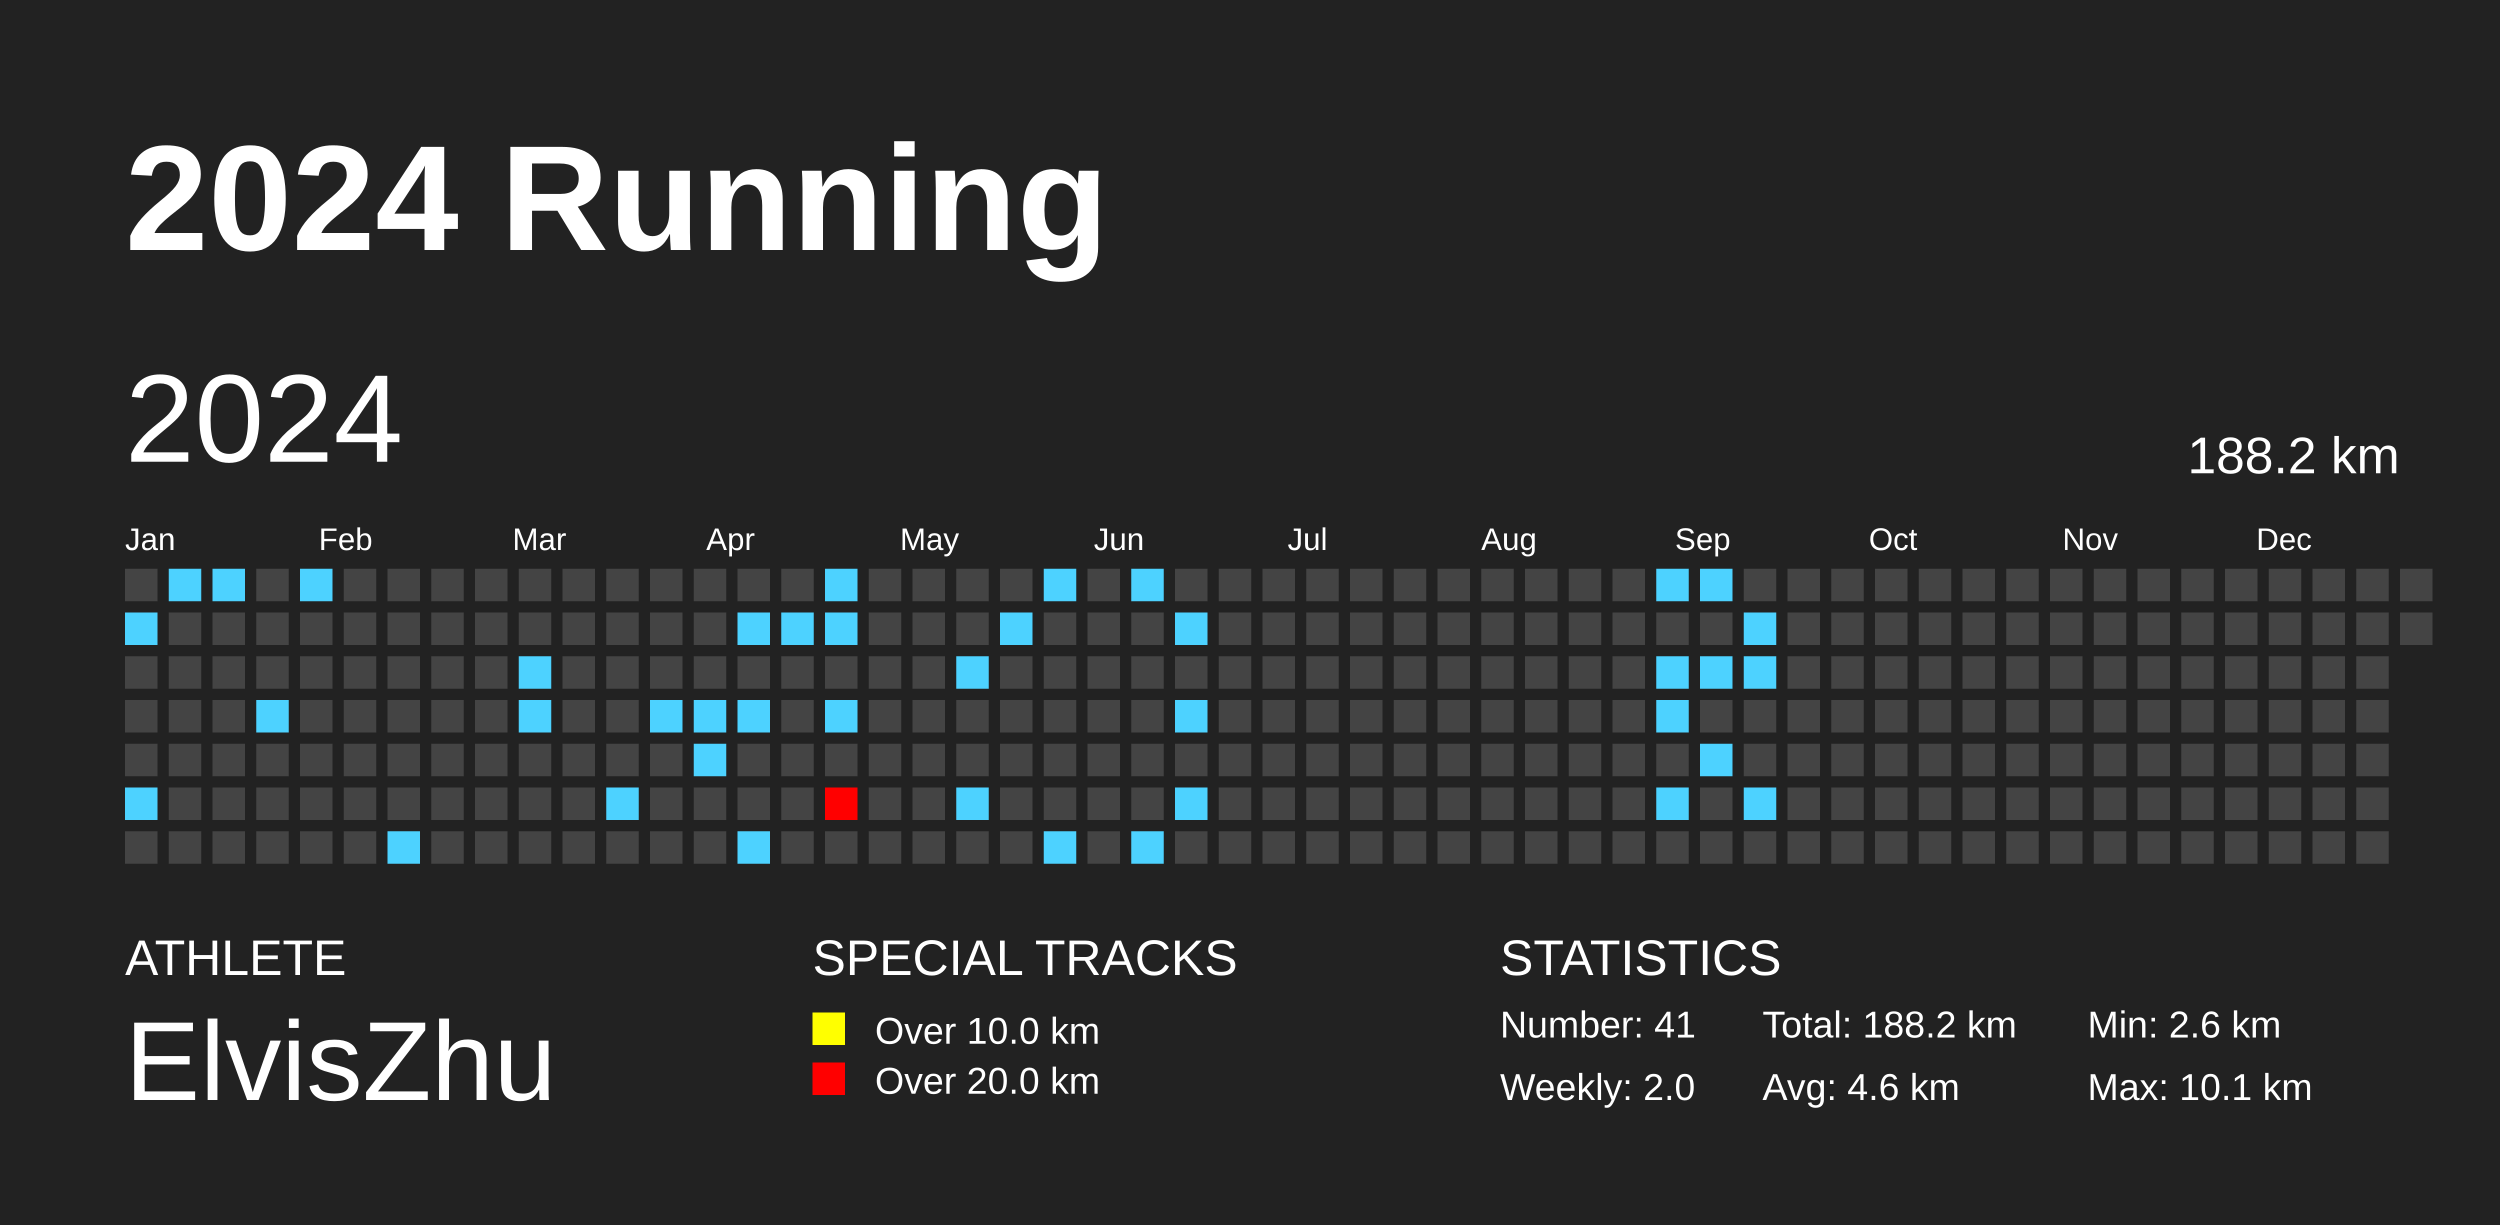
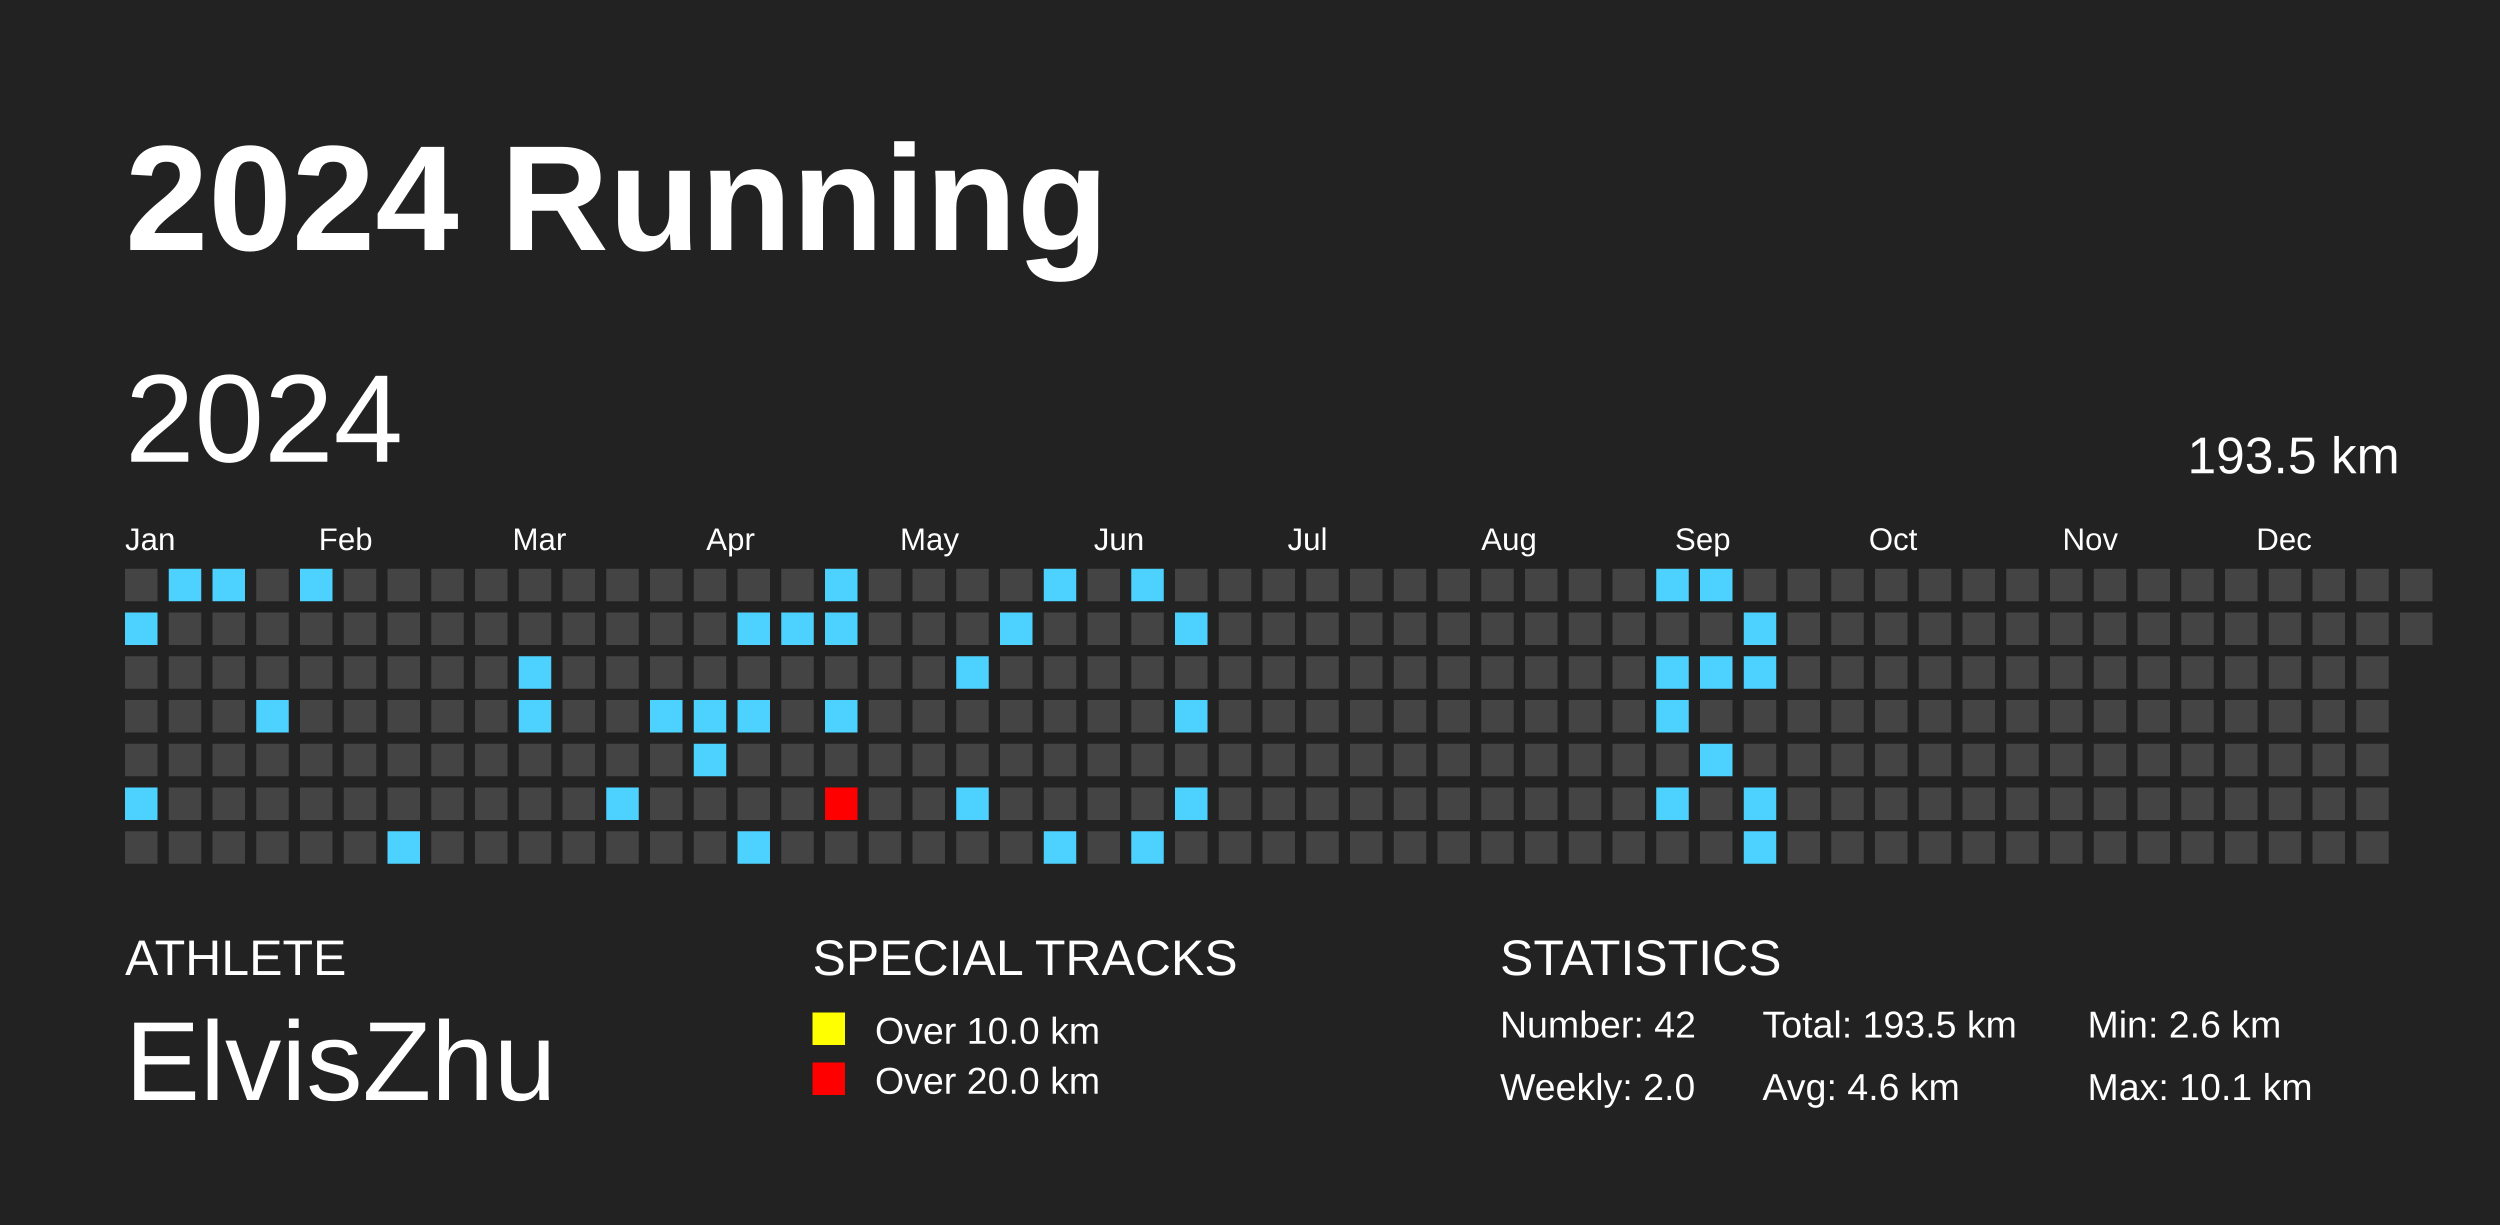
<svg xmlns="http://www.w3.org/2000/svg" baseProfile="full" height="98mm" version="1.1" viewBox="0,0,200,98" width="200mm">
  <defs />
  <rect fill="#222222" height="98" width="200" x="0" y="0" />
  <text fill="#FFFFFF" style="font-size:12px; font-family:Arial; font-weight:bold;" x="10" y="20">2024 Running</text>
  <text fill="#FFFFFF" style="font-size:4px; font-family:Arial" x="10" y="78">ATHLETE</text>
  <text fill="#FFFFFF" style="font-size:9px; font-family:Arial" x="10" y="88">ElvisZhu</text>
  <text fill="#FFFFFF" style="font-size:4px; font-family:Arial" x="65" y="78">SPECIAL TRACKS</text>
  <rect fill="yellow" height="2.6" width="2.6" x="65" y="81" />
  <text fill="#FFFFFF" style="font-size:3px; font-family:Arial" x="70" y="83.5">Over 10.0 km</text>
  <rect fill="red" height="2.6" width="2.6" x="65" y="85" />
  <text fill="#FFFFFF" style="font-size:3px; font-family:Arial" x="70" y="87.5">Over 20.0 km</text>
  <text fill="#FFFFFF" style="font-size:4px; font-family:Arial" x="120" y="78">STATISTICS</text>
-   <text fill="#FFFFFF" style="font-size:3px; font-family:Arial" x="120" y="83">Number: 41</text>
+   <text fill="#FFFFFF" style="font-size:3px; font-family:Arial" x="120" y="83">Number: 42</text>
  <text fill="#FFFFFF" style="font-size:3px; font-family:Arial" x="120" y="88">Weekly: 2.0</text>
-   <text fill="#FFFFFF" style="font-size:3px; font-family:Arial" x="141" y="83">Total: 188.2 km</text>
+   <text fill="#FFFFFF" style="font-size:3px; font-family:Arial" x="141" y="83">Total: 193.5 km</text>
  <text fill="#FFFFFF" style="font-size:3px; font-family:Arial" x="141" y="88">Avg: 4.6 km</text>
  <text fill="#FFFFFF" style="font-size:3px; font-family:Arial" x="167" y="83">Min: 2.6 km</text>
  <text fill="#FFFFFF" style="font-size:3px; font-family:Arial" x="167" y="88">Max: 10.1 km</text>
  <text dominant-baseline="hanging" fill="#FFFFFF" style="font-size:10.0px; font-family:Arial;" x="10" y="30">2024</text>
-   <text dominant-baseline="hanging" fill="#FFFFFF" style="font-size:4.125px; font-family:Arial;" x="175" y="35">188.2 km</text>
+   <text dominant-baseline="hanging" fill="#FFFFFF" style="font-size:4.125px; font-family:Arial;" x="175" y="35">193.5 km</text>
  <text fill="#FFFFFF" style="font-size:2.5px; font-family:Arial" x="10.0" y="44">Jan</text>
  <text fill="#FFFFFF" style="font-size:2.5px; font-family:Arial" x="25.5" y="44">Feb</text>
  <text fill="#FFFFFF" style="font-size:2.5px; font-family:Arial" x="41.0" y="44">Mar</text>
  <text fill="#FFFFFF" style="font-size:2.5px; font-family:Arial" x="56.5" y="44">Apr</text>
  <text fill="#FFFFFF" style="font-size:2.5px; font-family:Arial" x="72.0" y="44">May</text>
  <text fill="#FFFFFF" style="font-size:2.5px; font-family:Arial" x="87.5" y="44">Jun</text>
  <text fill="#FFFFFF" style="font-size:2.5px; font-family:Arial" x="103.0" y="44">Jul</text>
  <text fill="#FFFFFF" style="font-size:2.5px; font-family:Arial" x="118.5" y="44">Aug</text>
  <text fill="#FFFFFF" style="font-size:2.5px; font-family:Arial" x="134.0" y="44">Sep</text>
  <text fill="#FFFFFF" style="font-size:2.5px; font-family:Arial" x="149.5" y="44">Oct</text>
  <text fill="#FFFFFF" style="font-size:2.5px; font-family:Arial" x="165.0" y="44">Nov</text>
  <text fill="#FFFFFF" style="font-size:2.5px; font-family:Arial" x="180.5" y="44">Dec</text>
  <rect fill="#444444" height="2.6" width="2.6" x="10.0" y="45.5" />
  <rect fill="#4dd2ff" height="2.6" width="2.6" x="10.0" y="49.0" />
  <rect fill="#444444" height="2.6" width="2.6" x="10.0" y="52.5" />
  <rect fill="#444444" height="2.6" width="2.6" x="10.0" y="56.0" />
  <rect fill="#444444" height="2.6" width="2.6" x="10.0" y="59.5" />
  <rect fill="#4dd2ff" height="2.6" width="2.6" x="10.0" y="63.0" />
  <rect fill="#444444" height="2.6" width="2.6" x="10.0" y="66.5" />
  <rect fill="#4dd2ff" height="2.6" width="2.6" x="13.5" y="45.5" />
  <rect fill="#444444" height="2.6" width="2.6" x="13.5" y="49.0" />
  <rect fill="#444444" height="2.6" width="2.6" x="13.5" y="52.5" />
  <rect fill="#444444" height="2.6" width="2.6" x="13.5" y="56.0" />
  <rect fill="#444444" height="2.6" width="2.6" x="13.5" y="59.5" />
  <rect fill="#444444" height="2.6" width="2.6" x="13.5" y="63.0" />
  <rect fill="#444444" height="2.6" width="2.6" x="13.5" y="66.5" />
  <rect fill="#4dd2ff" height="2.6" width="2.6" x="17.0" y="45.5" />
  <rect fill="#444444" height="2.6" width="2.6" x="17.0" y="49.0" />
  <rect fill="#444444" height="2.6" width="2.6" x="17.0" y="52.5" />
  <rect fill="#444444" height="2.6" width="2.6" x="17.0" y="56.0" />
  <rect fill="#444444" height="2.6" width="2.6" x="17.0" y="59.5" />
  <rect fill="#444444" height="2.6" width="2.6" x="17.0" y="63.0" />
  <rect fill="#444444" height="2.6" width="2.6" x="17.0" y="66.5" />
  <rect fill="#444444" height="2.6" width="2.6" x="20.5" y="45.5" />
  <rect fill="#444444" height="2.6" width="2.6" x="20.5" y="49.0" />
  <rect fill="#444444" height="2.6" width="2.6" x="20.5" y="52.5" />
  <rect fill="#4dd2ff" height="2.6" width="2.6" x="20.5" y="56.0" />
  <rect fill="#444444" height="2.6" width="2.6" x="20.5" y="59.5" />
  <rect fill="#444444" height="2.6" width="2.6" x="20.5" y="63.0" />
  <rect fill="#444444" height="2.6" width="2.6" x="20.5" y="66.5" />
  <rect fill="#4dd2ff" height="2.6" width="2.6" x="24.0" y="45.5" />
  <rect fill="#444444" height="2.6" width="2.6" x="24.0" y="49.0" />
  <rect fill="#444444" height="2.6" width="2.6" x="24.0" y="52.5" />
  <rect fill="#444444" height="2.6" width="2.6" x="24.0" y="56.0" />
  <rect fill="#444444" height="2.6" width="2.6" x="24.0" y="59.5" />
  <rect fill="#444444" height="2.6" width="2.6" x="24.0" y="63.0" />
  <rect fill="#444444" height="2.6" width="2.6" x="24.0" y="66.5" />
  <rect fill="#444444" height="2.6" width="2.6" x="27.5" y="45.5" />
  <rect fill="#444444" height="2.6" width="2.6" x="27.5" y="49.0" />
  <rect fill="#444444" height="2.6" width="2.6" x="27.5" y="52.5" />
  <rect fill="#444444" height="2.6" width="2.6" x="27.5" y="56.0" />
  <rect fill="#444444" height="2.6" width="2.6" x="27.5" y="59.5" />
  <rect fill="#444444" height="2.6" width="2.6" x="27.5" y="63.0" />
  <rect fill="#444444" height="2.6" width="2.6" x="27.5" y="66.5" />
  <rect fill="#444444" height="2.6" width="2.6" x="31.0" y="45.5" />
  <rect fill="#444444" height="2.6" width="2.6" x="31.0" y="49.0" />
  <rect fill="#444444" height="2.6" width="2.6" x="31.0" y="52.5" />
  <rect fill="#444444" height="2.6" width="2.6" x="31.0" y="56.0" />
  <rect fill="#444444" height="2.6" width="2.6" x="31.0" y="59.5" />
  <rect fill="#444444" height="2.6" width="2.6" x="31.0" y="63.0" />
  <rect fill="#4dd2ff" height="2.6" width="2.6" x="31.0" y="66.5" />
  <rect fill="#444444" height="2.6" width="2.6" x="34.5" y="45.5" />
  <rect fill="#444444" height="2.6" width="2.6" x="34.5" y="49.0" />
  <rect fill="#444444" height="2.6" width="2.6" x="34.5" y="52.5" />
  <rect fill="#444444" height="2.6" width="2.6" x="34.5" y="56.0" />
  <rect fill="#444444" height="2.6" width="2.6" x="34.5" y="59.5" />
  <rect fill="#444444" height="2.6" width="2.6" x="34.5" y="63.0" />
  <rect fill="#444444" height="2.6" width="2.6" x="34.5" y="66.5" />
  <rect fill="#444444" height="2.6" width="2.6" x="38.0" y="45.5" />
  <rect fill="#444444" height="2.6" width="2.6" x="38.0" y="49.0" />
  <rect fill="#444444" height="2.6" width="2.6" x="38.0" y="52.5" />
  <rect fill="#444444" height="2.6" width="2.6" x="38.0" y="56.0" />
  <rect fill="#444444" height="2.6" width="2.6" x="38.0" y="59.5" />
  <rect fill="#444444" height="2.6" width="2.6" x="38.0" y="63.0" />
  <rect fill="#444444" height="2.6" width="2.6" x="38.0" y="66.5" />
  <rect fill="#444444" height="2.6" width="2.6" x="41.5" y="45.5" />
  <rect fill="#444444" height="2.6" width="2.6" x="41.5" y="49.0" />
  <rect fill="#4dd2ff" height="2.6" width="2.6" x="41.5" y="52.5" />
  <rect fill="#4dd2ff" height="2.6" width="2.6" x="41.5" y="56.0" />
  <rect fill="#444444" height="2.6" width="2.6" x="41.5" y="59.5" />
  <rect fill="#444444" height="2.6" width="2.6" x="41.5" y="63.0" />
  <rect fill="#444444" height="2.6" width="2.6" x="41.5" y="66.5" />
  <rect fill="#444444" height="2.6" width="2.6" x="45.0" y="45.5" />
  <rect fill="#444444" height="2.6" width="2.6" x="45.0" y="49.0" />
  <rect fill="#444444" height="2.6" width="2.6" x="45.0" y="52.5" />
  <rect fill="#444444" height="2.6" width="2.6" x="45.0" y="56.0" />
  <rect fill="#444444" height="2.6" width="2.6" x="45.0" y="59.5" />
  <rect fill="#444444" height="2.6" width="2.6" x="45.0" y="63.0" />
  <rect fill="#444444" height="2.6" width="2.6" x="45.0" y="66.5" />
  <rect fill="#444444" height="2.6" width="2.6" x="48.5" y="45.5" />
  <rect fill="#444444" height="2.6" width="2.6" x="48.5" y="49.0" />
  <rect fill="#444444" height="2.6" width="2.6" x="48.5" y="52.5" />
  <rect fill="#444444" height="2.6" width="2.6" x="48.5" y="56.0" />
  <rect fill="#444444" height="2.6" width="2.6" x="48.5" y="59.5" />
  <rect fill="#4dd2ff" height="2.6" width="2.6" x="48.5" y="63.0" />
  <rect fill="#444444" height="2.6" width="2.6" x="48.5" y="66.5" />
  <rect fill="#444444" height="2.6" width="2.6" x="52.0" y="45.5" />
  <rect fill="#444444" height="2.6" width="2.6" x="52.0" y="49.0" />
  <rect fill="#444444" height="2.6" width="2.6" x="52.0" y="52.5" />
  <rect fill="#4dd2ff" height="2.6" width="2.6" x="52.0" y="56.0" />
  <rect fill="#444444" height="2.6" width="2.6" x="52.0" y="59.5" />
  <rect fill="#444444" height="2.6" width="2.6" x="52.0" y="63.0" />
  <rect fill="#444444" height="2.6" width="2.6" x="52.0" y="66.5" />
  <rect fill="#444444" height="2.6" width="2.6" x="55.5" y="45.5" />
  <rect fill="#444444" height="2.6" width="2.6" x="55.5" y="49.0" />
  <rect fill="#444444" height="2.6" width="2.6" x="55.5" y="52.5" />
  <rect fill="#4dd2ff" height="2.6" width="2.6" x="55.5" y="56.0" />
  <rect fill="#4dd2ff" height="2.6" width="2.6" x="55.5" y="59.5" />
  <rect fill="#444444" height="2.6" width="2.6" x="55.5" y="63.0" />
  <rect fill="#444444" height="2.6" width="2.6" x="55.5" y="66.5" />
  <rect fill="#444444" height="2.6" width="2.6" x="59.0" y="45.5" />
  <rect fill="#4dd2ff" height="2.6" width="2.6" x="59.0" y="49.0" />
  <rect fill="#444444" height="2.6" width="2.6" x="59.0" y="52.5" />
  <rect fill="#4dd2ff" height="2.6" width="2.6" x="59.0" y="56.0" />
  <rect fill="#444444" height="2.6" width="2.6" x="59.0" y="59.5" />
  <rect fill="#444444" height="2.6" width="2.6" x="59.0" y="63.0" />
  <rect fill="#4dd2ff" height="2.6" width="2.6" x="59.0" y="66.5" />
  <rect fill="#444444" height="2.6" width="2.6" x="62.5" y="45.5" />
  <rect fill="#4dd2ff" height="2.6" width="2.6" x="62.5" y="49.0" />
  <rect fill="#444444" height="2.6" width="2.6" x="62.5" y="52.5" />
  <rect fill="#444444" height="2.6" width="2.6" x="62.5" y="56.0" />
  <rect fill="#444444" height="2.6" width="2.6" x="62.5" y="59.5" />
  <rect fill="#444444" height="2.6" width="2.6" x="62.5" y="63.0" />
  <rect fill="#444444" height="2.6" width="2.6" x="62.5" y="66.5" />
  <rect fill="#4dd2ff" height="2.6" width="2.6" x="66.0" y="45.5" />
  <rect fill="#4dd2ff" height="2.6" width="2.6" x="66.0" y="49.0" />
  <rect fill="#444444" height="2.6" width="2.6" x="66.0" y="52.5" />
  <rect fill="#4dd2ff" height="2.6" width="2.6" x="66.0" y="56.0" />
  <rect fill="#444444" height="2.6" width="2.6" x="66.0" y="59.5" />
  <rect fill="#ff0000" height="2.6" width="2.6" x="66.0" y="63.0" />
  <rect fill="#444444" height="2.6" width="2.6" x="66.0" y="66.5" />
  <rect fill="#444444" height="2.6" width="2.6" x="69.5" y="45.5" />
  <rect fill="#444444" height="2.6" width="2.6" x="69.5" y="49.0" />
  <rect fill="#444444" height="2.6" width="2.6" x="69.5" y="52.5" />
  <rect fill="#444444" height="2.6" width="2.6" x="69.5" y="56.0" />
  <rect fill="#444444" height="2.6" width="2.6" x="69.5" y="59.5" />
  <rect fill="#444444" height="2.6" width="2.6" x="69.5" y="63.0" />
  <rect fill="#444444" height="2.6" width="2.6" x="69.5" y="66.5" />
  <rect fill="#444444" height="2.6" width="2.6" x="73.0" y="45.5" />
  <rect fill="#444444" height="2.6" width="2.6" x="73.0" y="49.0" />
  <rect fill="#444444" height="2.6" width="2.6" x="73.0" y="52.5" />
  <rect fill="#444444" height="2.6" width="2.6" x="73.0" y="56.0" />
  <rect fill="#444444" height="2.6" width="2.6" x="73.0" y="59.5" />
  <rect fill="#444444" height="2.6" width="2.6" x="73.0" y="63.0" />
  <rect fill="#444444" height="2.6" width="2.6" x="73.0" y="66.5" />
  <rect fill="#444444" height="2.6" width="2.6" x="76.5" y="45.5" />
  <rect fill="#444444" height="2.6" width="2.6" x="76.5" y="49.0" />
  <rect fill="#4dd2ff" height="2.6" width="2.6" x="76.5" y="52.5" />
  <rect fill="#444444" height="2.6" width="2.6" x="76.5" y="56.0" />
  <rect fill="#444444" height="2.6" width="2.6" x="76.5" y="59.5" />
  <rect fill="#4dd2ff" height="2.6" width="2.6" x="76.5" y="63.0" />
  <rect fill="#444444" height="2.6" width="2.6" x="76.5" y="66.5" />
  <rect fill="#444444" height="2.6" width="2.6" x="80.0" y="45.5" />
  <rect fill="#4dd2ff" height="2.6" width="2.6" x="80.0" y="49.0" />
  <rect fill="#444444" height="2.6" width="2.6" x="80.0" y="52.5" />
  <rect fill="#444444" height="2.6" width="2.6" x="80.0" y="56.0" />
  <rect fill="#444444" height="2.6" width="2.6" x="80.0" y="59.5" />
  <rect fill="#444444" height="2.6" width="2.6" x="80.0" y="63.0" />
  <rect fill="#444444" height="2.6" width="2.6" x="80.0" y="66.5" />
  <rect fill="#4dd2ff" height="2.6" width="2.6" x="83.5" y="45.5" />
  <rect fill="#444444" height="2.6" width="2.6" x="83.5" y="49.0" />
  <rect fill="#444444" height="2.6" width="2.6" x="83.5" y="52.5" />
  <rect fill="#444444" height="2.6" width="2.6" x="83.5" y="56.0" />
  <rect fill="#444444" height="2.6" width="2.6" x="83.5" y="59.5" />
  <rect fill="#444444" height="2.6" width="2.6" x="83.5" y="63.0" />
  <rect fill="#4dd2ff" height="2.6" width="2.6" x="83.5" y="66.5" />
  <rect fill="#444444" height="2.6" width="2.6" x="87.0" y="45.5" />
  <rect fill="#444444" height="2.6" width="2.6" x="87.0" y="49.0" />
  <rect fill="#444444" height="2.6" width="2.6" x="87.0" y="52.5" />
  <rect fill="#444444" height="2.6" width="2.6" x="87.0" y="56.0" />
  <rect fill="#444444" height="2.6" width="2.6" x="87.0" y="59.5" />
  <rect fill="#444444" height="2.6" width="2.6" x="87.0" y="63.0" />
  <rect fill="#444444" height="2.6" width="2.6" x="87.0" y="66.5" />
  <rect fill="#4dd2ff" height="2.6" width="2.6" x="90.5" y="45.5" />
  <rect fill="#444444" height="2.6" width="2.6" x="90.5" y="49.0" />
  <rect fill="#444444" height="2.6" width="2.6" x="90.5" y="52.5" />
  <rect fill="#444444" height="2.6" width="2.6" x="90.5" y="56.0" />
  <rect fill="#444444" height="2.6" width="2.6" x="90.5" y="59.5" />
  <rect fill="#444444" height="2.6" width="2.6" x="90.5" y="63.0" />
  <rect fill="#4dd2ff" height="2.6" width="2.6" x="90.5" y="66.5" />
  <rect fill="#444444" height="2.6" width="2.6" x="94.0" y="45.5" />
  <rect fill="#4dd2ff" height="2.6" width="2.6" x="94.0" y="49.0" />
  <rect fill="#444444" height="2.6" width="2.6" x="94.0" y="52.5" />
  <rect fill="#4dd2ff" height="2.6" width="2.6" x="94.0" y="56.0" />
  <rect fill="#444444" height="2.6" width="2.6" x="94.0" y="59.5" />
  <rect fill="#4dd2ff" height="2.6" width="2.6" x="94.0" y="63.0" />
  <rect fill="#444444" height="2.6" width="2.6" x="94.0" y="66.5" />
  <rect fill="#444444" height="2.6" width="2.6" x="97.5" y="45.5" />
  <rect fill="#444444" height="2.6" width="2.6" x="97.5" y="49.0" />
  <rect fill="#444444" height="2.6" width="2.6" x="97.5" y="52.5" />
  <rect fill="#444444" height="2.6" width="2.6" x="97.5" y="56.0" />
  <rect fill="#444444" height="2.6" width="2.6" x="97.5" y="59.5" />
  <rect fill="#444444" height="2.6" width="2.6" x="97.5" y="63.0" />
  <rect fill="#444444" height="2.6" width="2.6" x="97.5" y="66.5" />
  <rect fill="#444444" height="2.6" width="2.6" x="101.0" y="45.5" />
  <rect fill="#444444" height="2.6" width="2.6" x="101.0" y="49.0" />
  <rect fill="#444444" height="2.6" width="2.6" x="101.0" y="52.5" />
  <rect fill="#444444" height="2.6" width="2.6" x="101.0" y="56.0" />
  <rect fill="#444444" height="2.6" width="2.6" x="101.0" y="59.5" />
  <rect fill="#444444" height="2.6" width="2.6" x="101.0" y="63.0" />
  <rect fill="#444444" height="2.6" width="2.6" x="101.0" y="66.5" />
  <rect fill="#444444" height="2.6" width="2.6" x="104.5" y="45.5" />
  <rect fill="#444444" height="2.6" width="2.6" x="104.5" y="49.0" />
  <rect fill="#444444" height="2.6" width="2.6" x="104.5" y="52.5" />
  <rect fill="#444444" height="2.6" width="2.6" x="104.5" y="56.0" />
  <rect fill="#444444" height="2.6" width="2.6" x="104.5" y="59.5" />
  <rect fill="#444444" height="2.6" width="2.6" x="104.5" y="63.0" />
  <rect fill="#444444" height="2.6" width="2.6" x="104.5" y="66.5" />
  <rect fill="#444444" height="2.6" width="2.6" x="108.0" y="45.5" />
  <rect fill="#444444" height="2.6" width="2.6" x="108.0" y="49.0" />
  <rect fill="#444444" height="2.6" width="2.6" x="108.0" y="52.5" />
  <rect fill="#444444" height="2.6" width="2.6" x="108.0" y="56.0" />
  <rect fill="#444444" height="2.6" width="2.6" x="108.0" y="59.5" />
  <rect fill="#444444" height="2.6" width="2.6" x="108.0" y="63.0" />
  <rect fill="#444444" height="2.6" width="2.6" x="108.0" y="66.5" />
  <rect fill="#444444" height="2.6" width="2.6" x="111.5" y="45.5" />
  <rect fill="#444444" height="2.6" width="2.6" x="111.5" y="49.0" />
  <rect fill="#444444" height="2.6" width="2.6" x="111.5" y="52.5" />
  <rect fill="#444444" height="2.6" width="2.6" x="111.5" y="56.0" />
  <rect fill="#444444" height="2.6" width="2.6" x="111.5" y="59.5" />
  <rect fill="#444444" height="2.6" width="2.6" x="111.5" y="63.0" />
  <rect fill="#444444" height="2.6" width="2.6" x="111.5" y="66.5" />
  <rect fill="#444444" height="2.6" width="2.6" x="115.0" y="45.5" />
  <rect fill="#444444" height="2.6" width="2.6" x="115.0" y="49.0" />
  <rect fill="#444444" height="2.6" width="2.6" x="115.0" y="52.5" />
  <rect fill="#444444" height="2.6" width="2.6" x="115.0" y="56.0" />
  <rect fill="#444444" height="2.6" width="2.6" x="115.0" y="59.5" />
  <rect fill="#444444" height="2.6" width="2.6" x="115.0" y="63.0" />
  <rect fill="#444444" height="2.6" width="2.6" x="115.0" y="66.5" />
  <rect fill="#444444" height="2.6" width="2.6" x="118.5" y="45.5" />
  <rect fill="#444444" height="2.6" width="2.6" x="118.5" y="49.0" />
  <rect fill="#444444" height="2.6" width="2.6" x="118.5" y="52.5" />
  <rect fill="#444444" height="2.6" width="2.6" x="118.5" y="56.0" />
  <rect fill="#444444" height="2.6" width="2.6" x="118.5" y="59.5" />
  <rect fill="#444444" height="2.6" width="2.6" x="118.5" y="63.0" />
  <rect fill="#444444" height="2.6" width="2.6" x="118.5" y="66.5" />
  <rect fill="#444444" height="2.6" width="2.6" x="122.0" y="45.5" />
  <rect fill="#444444" height="2.6" width="2.6" x="122.0" y="49.0" />
  <rect fill="#444444" height="2.6" width="2.6" x="122.0" y="52.5" />
  <rect fill="#444444" height="2.6" width="2.6" x="122.0" y="56.0" />
  <rect fill="#444444" height="2.6" width="2.6" x="122.0" y="59.5" />
  <rect fill="#444444" height="2.6" width="2.6" x="122.0" y="63.0" />
  <rect fill="#444444" height="2.6" width="2.6" x="122.0" y="66.5" />
  <rect fill="#444444" height="2.6" width="2.6" x="125.5" y="45.5" />
  <rect fill="#444444" height="2.6" width="2.6" x="125.5" y="49.0" />
  <rect fill="#444444" height="2.6" width="2.6" x="125.5" y="52.5" />
  <rect fill="#444444" height="2.6" width="2.6" x="125.5" y="56.0" />
  <rect fill="#444444" height="2.6" width="2.6" x="125.5" y="59.5" />
  <rect fill="#444444" height="2.6" width="2.6" x="125.5" y="63.0" />
  <rect fill="#444444" height="2.6" width="2.6" x="125.5" y="66.5" />
  <rect fill="#444444" height="2.6" width="2.6" x="129.0" y="45.5" />
  <rect fill="#444444" height="2.6" width="2.6" x="129.0" y="49.0" />
  <rect fill="#444444" height="2.6" width="2.6" x="129.0" y="52.5" />
  <rect fill="#444444" height="2.6" width="2.6" x="129.0" y="56.0" />
  <rect fill="#444444" height="2.6" width="2.6" x="129.0" y="59.5" />
  <rect fill="#444444" height="2.6" width="2.6" x="129.0" y="63.0" />
  <rect fill="#444444" height="2.6" width="2.6" x="129.0" y="66.5" />
  <rect fill="#4dd2ff" height="2.6" width="2.6" x="132.5" y="45.5" />
  <rect fill="#444444" height="2.6" width="2.6" x="132.5" y="49.0" />
  <rect fill="#4dd2ff" height="2.6" width="2.6" x="132.5" y="52.5" />
  <rect fill="#4dd2ff" height="2.6" width="2.6" x="132.5" y="56.0" />
  <rect fill="#444444" height="2.6" width="2.6" x="132.5" y="59.5" />
  <rect fill="#4dd2ff" height="2.6" width="2.6" x="132.5" y="63.0" />
  <rect fill="#444444" height="2.6" width="2.6" x="132.5" y="66.5" />
  <rect fill="#4dd2ff" height="2.6" width="2.6" x="136.0" y="45.5" />
  <rect fill="#444444" height="2.6" width="2.6" x="136.0" y="49.0" />
  <rect fill="#4dd2ff" height="2.6" width="2.6" x="136.0" y="52.5" />
  <rect fill="#444444" height="2.6" width="2.6" x="136.0" y="56.0" />
  <rect fill="#4dd2ff" height="2.6" width="2.6" x="136.0" y="59.5" />
  <rect fill="#444444" height="2.6" width="2.6" x="136.0" y="63.0" />
  <rect fill="#444444" height="2.6" width="2.6" x="136.0" y="66.5" />
  <rect fill="#444444" height="2.6" width="2.6" x="139.5" y="45.5" />
  <rect fill="#4dd2ff" height="2.6" width="2.6" x="139.5" y="49.0" />
  <rect fill="#4dd2ff" height="2.6" width="2.6" x="139.5" y="52.5" />
  <rect fill="#444444" height="2.6" width="2.6" x="139.5" y="56.0" />
  <rect fill="#444444" height="2.6" width="2.6" x="139.5" y="59.5" />
  <rect fill="#4dd2ff" height="2.6" width="2.6" x="139.5" y="63.0" />
-   <rect fill="#444444" height="2.6" width="2.6" x="139.5" y="66.5" />
+   <rect fill="#4dd2ff" height="2.6" width="2.6" x="139.5" y="66.5" />
  <rect fill="#444444" height="2.6" width="2.6" x="143.0" y="45.5" />
  <rect fill="#444444" height="2.6" width="2.6" x="143.0" y="49.0" />
  <rect fill="#444444" height="2.6" width="2.6" x="143.0" y="52.5" />
  <rect fill="#444444" height="2.6" width="2.6" x="143.0" y="56.0" />
  <rect fill="#444444" height="2.6" width="2.6" x="143.0" y="59.5" />
  <rect fill="#444444" height="2.6" width="2.6" x="143.0" y="63.0" />
  <rect fill="#444444" height="2.6" width="2.6" x="143.0" y="66.5" />
  <rect fill="#444444" height="2.6" width="2.6" x="146.5" y="45.5" />
  <rect fill="#444444" height="2.6" width="2.6" x="146.5" y="49.0" />
  <rect fill="#444444" height="2.6" width="2.6" x="146.5" y="52.5" />
  <rect fill="#444444" height="2.6" width="2.6" x="146.5" y="56.0" />
  <rect fill="#444444" height="2.6" width="2.6" x="146.5" y="59.5" />
  <rect fill="#444444" height="2.6" width="2.6" x="146.5" y="63.0" />
  <rect fill="#444444" height="2.6" width="2.6" x="146.5" y="66.5" />
  <rect fill="#444444" height="2.6" width="2.6" x="150.0" y="45.5" />
  <rect fill="#444444" height="2.6" width="2.6" x="150.0" y="49.0" />
  <rect fill="#444444" height="2.6" width="2.6" x="150.0" y="52.5" />
  <rect fill="#444444" height="2.6" width="2.6" x="150.0" y="56.0" />
  <rect fill="#444444" height="2.6" width="2.6" x="150.0" y="59.5" />
  <rect fill="#444444" height="2.6" width="2.6" x="150.0" y="63.0" />
  <rect fill="#444444" height="2.6" width="2.6" x="150.0" y="66.5" />
  <rect fill="#444444" height="2.6" width="2.6" x="153.5" y="45.5" />
  <rect fill="#444444" height="2.6" width="2.6" x="153.5" y="49.0" />
  <rect fill="#444444" height="2.6" width="2.6" x="153.5" y="52.5" />
  <rect fill="#444444" height="2.6" width="2.6" x="153.5" y="56.0" />
  <rect fill="#444444" height="2.6" width="2.6" x="153.5" y="59.5" />
  <rect fill="#444444" height="2.6" width="2.6" x="153.5" y="63.0" />
  <rect fill="#444444" height="2.6" width="2.6" x="153.5" y="66.5" />
  <rect fill="#444444" height="2.6" width="2.6" x="157.0" y="45.5" />
  <rect fill="#444444" height="2.6" width="2.6" x="157.0" y="49.0" />
  <rect fill="#444444" height="2.6" width="2.6" x="157.0" y="52.5" />
  <rect fill="#444444" height="2.6" width="2.6" x="157.0" y="56.0" />
  <rect fill="#444444" height="2.6" width="2.6" x="157.0" y="59.5" />
  <rect fill="#444444" height="2.6" width="2.6" x="157.0" y="63.0" />
  <rect fill="#444444" height="2.6" width="2.6" x="157.0" y="66.5" />
  <rect fill="#444444" height="2.6" width="2.6" x="160.5" y="45.5" />
  <rect fill="#444444" height="2.6" width="2.6" x="160.5" y="49.0" />
  <rect fill="#444444" height="2.6" width="2.6" x="160.5" y="52.5" />
  <rect fill="#444444" height="2.6" width="2.6" x="160.5" y="56.0" />
  <rect fill="#444444" height="2.6" width="2.6" x="160.5" y="59.5" />
  <rect fill="#444444" height="2.6" width="2.6" x="160.5" y="63.0" />
  <rect fill="#444444" height="2.6" width="2.6" x="160.5" y="66.5" />
  <rect fill="#444444" height="2.6" width="2.6" x="164.0" y="45.5" />
  <rect fill="#444444" height="2.6" width="2.6" x="164.0" y="49.0" />
  <rect fill="#444444" height="2.6" width="2.6" x="164.0" y="52.5" />
  <rect fill="#444444" height="2.6" width="2.6" x="164.0" y="56.0" />
  <rect fill="#444444" height="2.6" width="2.6" x="164.0" y="59.5" />
  <rect fill="#444444" height="2.6" width="2.6" x="164.0" y="63.0" />
  <rect fill="#444444" height="2.6" width="2.6" x="164.0" y="66.5" />
  <rect fill="#444444" height="2.6" width="2.6" x="167.5" y="45.5" />
  <rect fill="#444444" height="2.6" width="2.6" x="167.5" y="49.0" />
  <rect fill="#444444" height="2.6" width="2.6" x="167.5" y="52.5" />
  <rect fill="#444444" height="2.6" width="2.6" x="167.5" y="56.0" />
  <rect fill="#444444" height="2.6" width="2.6" x="167.5" y="59.5" />
  <rect fill="#444444" height="2.6" width="2.6" x="167.5" y="63.0" />
  <rect fill="#444444" height="2.6" width="2.6" x="167.5" y="66.5" />
  <rect fill="#444444" height="2.6" width="2.6" x="171.0" y="45.5" />
  <rect fill="#444444" height="2.6" width="2.6" x="171.0" y="49.0" />
  <rect fill="#444444" height="2.6" width="2.6" x="171.0" y="52.5" />
  <rect fill="#444444" height="2.6" width="2.6" x="171.0" y="56.0" />
  <rect fill="#444444" height="2.6" width="2.6" x="171.0" y="59.5" />
  <rect fill="#444444" height="2.6" width="2.6" x="171.0" y="63.0" />
  <rect fill="#444444" height="2.6" width="2.6" x="171.0" y="66.5" />
  <rect fill="#444444" height="2.6" width="2.6" x="174.5" y="45.5" />
  <rect fill="#444444" height="2.6" width="2.6" x="174.5" y="49.0" />
  <rect fill="#444444" height="2.6" width="2.6" x="174.5" y="52.5" />
  <rect fill="#444444" height="2.6" width="2.6" x="174.5" y="56.0" />
  <rect fill="#444444" height="2.6" width="2.6" x="174.5" y="59.5" />
  <rect fill="#444444" height="2.6" width="2.6" x="174.5" y="63.0" />
  <rect fill="#444444" height="2.6" width="2.6" x="174.5" y="66.5" />
  <rect fill="#444444" height="2.6" width="2.6" x="178.0" y="45.5" />
  <rect fill="#444444" height="2.6" width="2.6" x="178.0" y="49.0" />
  <rect fill="#444444" height="2.6" width="2.6" x="178.0" y="52.5" />
  <rect fill="#444444" height="2.6" width="2.6" x="178.0" y="56.0" />
  <rect fill="#444444" height="2.6" width="2.6" x="178.0" y="59.5" />
  <rect fill="#444444" height="2.6" width="2.6" x="178.0" y="63.0" />
  <rect fill="#444444" height="2.6" width="2.6" x="178.0" y="66.5" />
  <rect fill="#444444" height="2.6" width="2.6" x="181.5" y="45.5" />
  <rect fill="#444444" height="2.6" width="2.6" x="181.5" y="49.0" />
  <rect fill="#444444" height="2.6" width="2.6" x="181.5" y="52.5" />
  <rect fill="#444444" height="2.6" width="2.6" x="181.5" y="56.0" />
  <rect fill="#444444" height="2.6" width="2.6" x="181.5" y="59.5" />
  <rect fill="#444444" height="2.6" width="2.6" x="181.5" y="63.0" />
  <rect fill="#444444" height="2.6" width="2.6" x="181.5" y="66.5" />
  <rect fill="#444444" height="2.6" width="2.6" x="185.0" y="45.5" />
  <rect fill="#444444" height="2.6" width="2.6" x="185.0" y="49.0" />
  <rect fill="#444444" height="2.6" width="2.6" x="185.0" y="52.5" />
  <rect fill="#444444" height="2.6" width="2.6" x="185.0" y="56.0" />
  <rect fill="#444444" height="2.6" width="2.6" x="185.0" y="59.5" />
  <rect fill="#444444" height="2.6" width="2.6" x="185.0" y="63.0" />
  <rect fill="#444444" height="2.6" width="2.6" x="185.0" y="66.5" />
  <rect fill="#444444" height="2.6" width="2.6" x="188.5" y="45.5" />
  <rect fill="#444444" height="2.6" width="2.6" x="188.5" y="49.0" />
  <rect fill="#444444" height="2.6" width="2.6" x="188.5" y="52.5" />
  <rect fill="#444444" height="2.6" width="2.6" x="188.5" y="56.0" />
  <rect fill="#444444" height="2.6" width="2.6" x="188.5" y="59.5" />
  <rect fill="#444444" height="2.6" width="2.6" x="188.5" y="63.0" />
  <rect fill="#444444" height="2.6" width="2.6" x="188.5" y="66.5" />
  <rect fill="#444444" height="2.6" width="2.6" x="192.0" y="45.5" />
  <rect fill="#444444" height="2.6" width="2.6" x="192.0" y="49.0" />
</svg>
